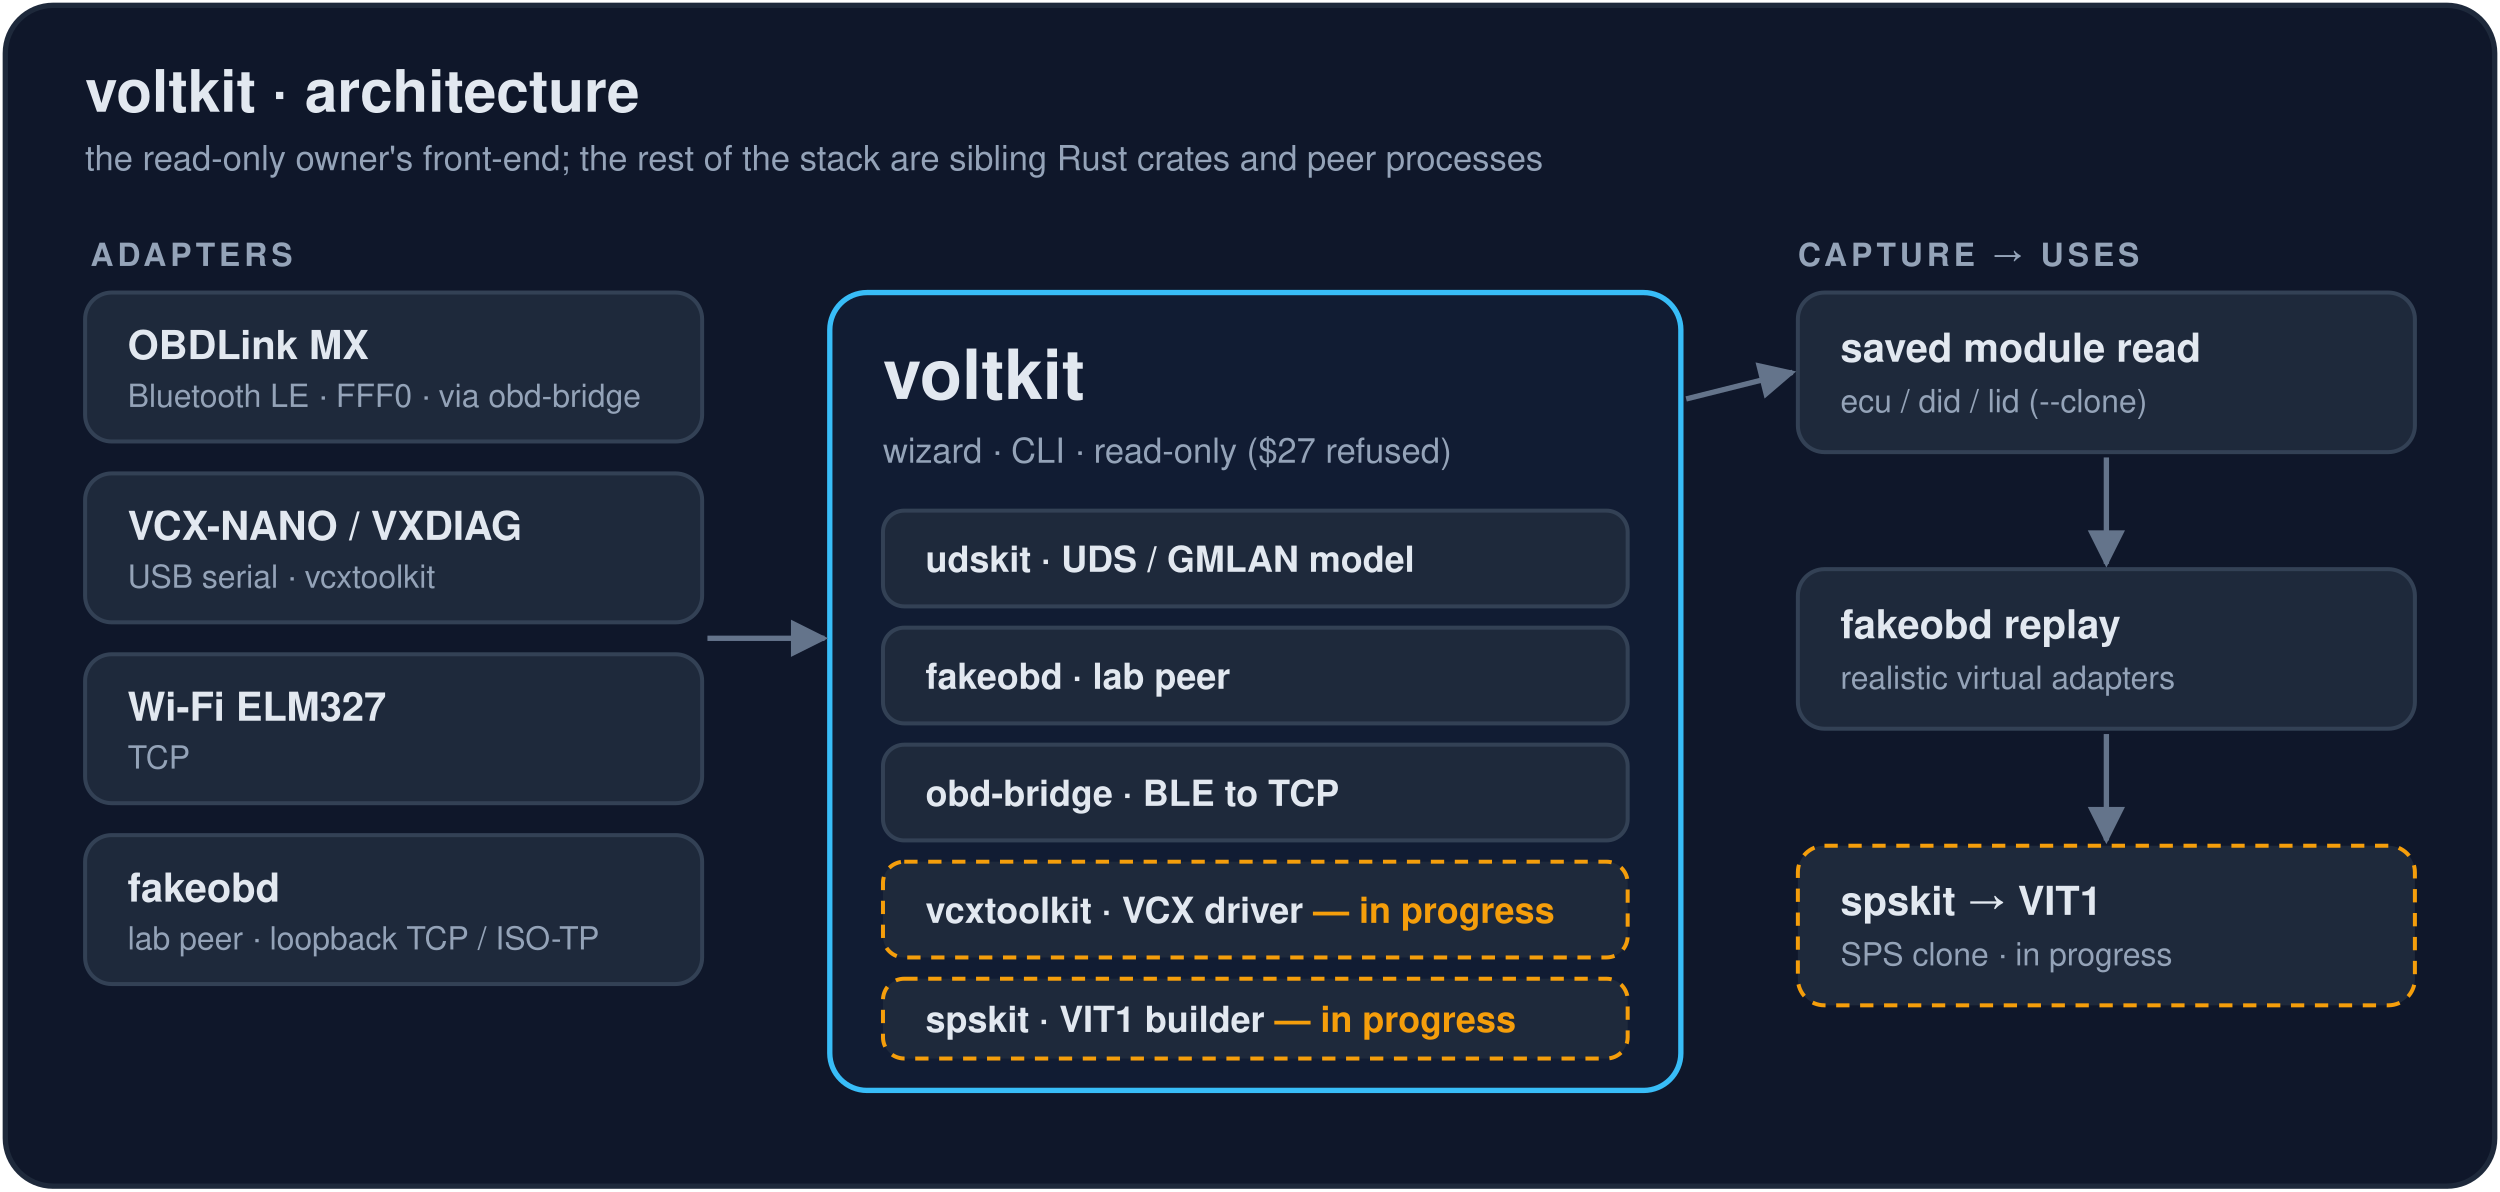
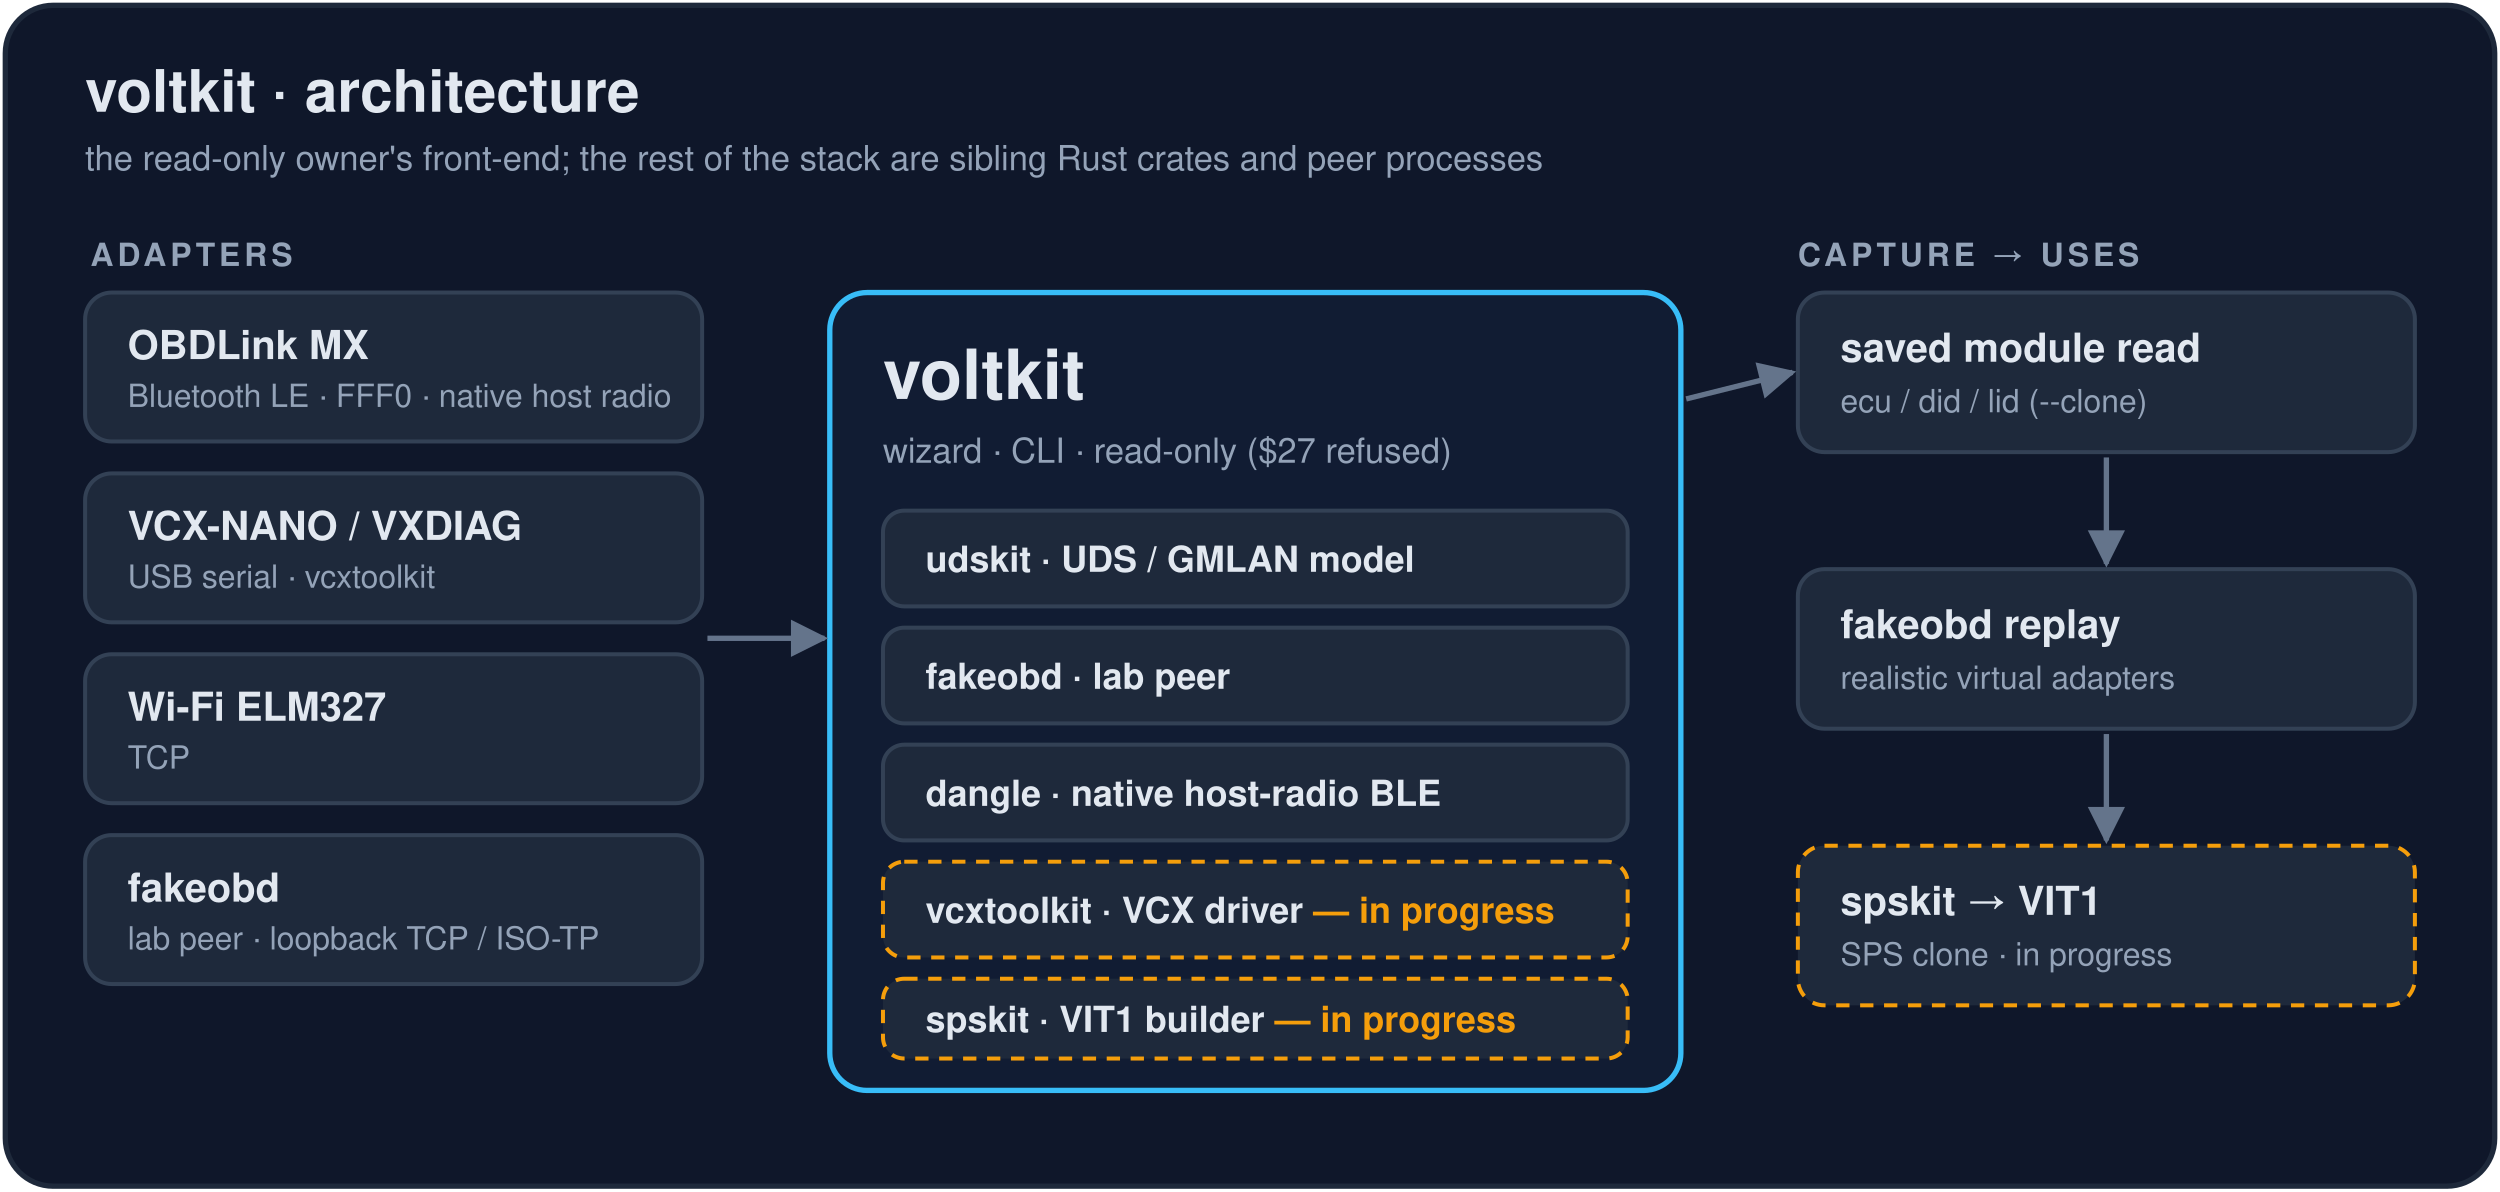
<svg xmlns="http://www.w3.org/2000/svg" viewBox="0 0 940 448" width="940" height="448" role="img" aria-label="voltkit architecture">
  <defs>
    <marker id="arr" viewBox="0 0 10 10" refX="9" refY="5" markerWidth="7" markerHeight="7" orient="auto-start-reverse">
      <path d="M0 0 L10 5 L0 10 z" fill="#64748b" />
    </marker>
  </defs>
  <style>
    .t  { font-family: "Segoe UI", system-ui, Helvetica, Arial, sans-serif; }
    .hd { fill:#e2e8f0; font-weight:700; }
    .lb { fill:#94a3b8; font-weight:600; letter-spacing:1.5px; }
    .bx { fill:#1e293b; stroke:#334155; stroke-width:1.5; }
    .nm { fill:#e2e8f0; font-weight:600; }
    .sb { fill:#94a3b8; }
    .wip{ stroke:#f59e0b; stroke-dasharray:5 4; }
  </style>
  <rect x="2" y="2" width="936" height="444" rx="18" fill="#0f172a" stroke="#1e293b" stroke-width="2" />
  <text class="t hd" x="32" y="42" font-size="22">voltkit · architecture</text>
  <text class="t sb" x="32" y="64" font-size="13">the read-only owner's front-end; the rest of the stack are sibling Rust crates and peer processes</text>
  <text class="t lb" x="34" y="100" font-size="12">ADAPTERS</text>
  <g font-size="15">
    <rect class="bx" x="32" y="110" width="232" height="56" rx="10" />
    <text class="t nm" x="48" y="135">OBDLink MX</text>
-     <text class="t sb" x="48" y="153" font-size="12">Bluetooth LE · FFF0 · via obd-bridge</text>
+     <text class="t sb" x="48" y="153" font-size="12">Bluetooth LE · FFF0 · native host radio</text>
    <rect class="bx" x="32" y="178" width="232" height="56" rx="10" />
    <text class="t nm" x="48" y="203">VCX-NANO / VXDIAG</text>
    <text class="t sb" x="48" y="221" font-size="12">USB serial · vcxtoolkit</text>
    <rect class="bx" x="32" y="246" width="232" height="56" rx="10" />
    <text class="t nm" x="48" y="271">Wi-Fi ELM327</text>
    <text class="t sb" x="48" y="289" font-size="12">TCP</text>
    <rect class="bx" x="32" y="314" width="232" height="56" rx="10" />
    <text class="t nm" x="48" y="339">fakeobd</text>
    <text class="t sb" x="48" y="357" font-size="12">lab peer · loopback TCP / ISO-TP</text>
  </g>
  <rect x="312" y="110" width="320" height="300" rx="14" fill="#111c33" stroke="#38bdf8" stroke-width="2" />
  <text class="t hd" x="332" y="150" font-size="26">voltkit</text>
  <text class="t sb" x="332" y="174" font-size="13">wizard · CLI · read-only ($27 refused)</text>
  <g font-size="13.5">
    <rect class="bx" x="332" y="192" width="280" height="36" rx="8" />
    <text class="t nm" x="348" y="215">udskit · UDS / GMLAN model</text>
    <rect class="bx" x="332" y="236" width="280" height="36" rx="8" />
    <text class="t nm" x="348" y="259">fakeobd · lab peer</text>
    <rect class="bx" x="332" y="280" width="280" height="36" rx="8" />
-     <text class="t nm" x="348" y="303">obd-bridge · BLE to TCP</text>
+     <text class="t nm" x="348" y="303">dangle · native host-radio BLE</text>
    <rect class="bx wip" x="332" y="324" width="280" height="36" rx="8" />
    <text class="t nm" x="348" y="347">vcxtoolkit · VCX driver <tspan fill="#f59e0b">— in progress</tspan>
    </text>
    <rect class="bx wip" x="332" y="368" width="280" height="30" rx="8" />
    <text class="t nm" x="348" y="388">spskit · VIT1 builder <tspan fill="#f59e0b">— in progress</tspan>
    </text>
  </g>
  <text class="t lb" x="676" y="100" font-size="12">CAPTURE → USES</text>
  <g font-size="15">
    <rect class="bx" x="676" y="110" width="232" height="60" rx="10" stroke="#34d399" />
    <text class="t nm" x="692" y="136">saved module read</text>
    <text class="t sb" x="692" y="155" font-size="12">ecu / did / lid  (--clone)</text>
    <rect class="bx" x="676" y="214" width="232" height="60" rx="10" />
    <text class="t nm" x="692" y="240">fakeobd replay</text>
    <text class="t sb" x="692" y="259" font-size="12">realistic virtual adapters</text>
    <rect class="bx wip" x="676" y="318" width="232" height="60" rx="10" />
    <text class="t nm" x="692" y="344">spskit → VIT1</text>
    <text class="t sb" x="692" y="363" font-size="12">SPS clone · in progress</text>
  </g>
  <line x1="266" y1="240" x2="310" y2="240" stroke="#64748b" stroke-width="2" marker-end="url(#arr)" />
  <line x1="634" y1="150" x2="674" y2="140" stroke="#64748b" stroke-width="2" marker-end="url(#arr)" />
  <line x1="792" y1="172" x2="792" y2="212" stroke="#64748b" stroke-width="2" marker-end="url(#arr)" />
  <line x1="792" y1="276" x2="792" y2="316" stroke="#64748b" stroke-width="2" marker-end="url(#arr)" />
</svg>
